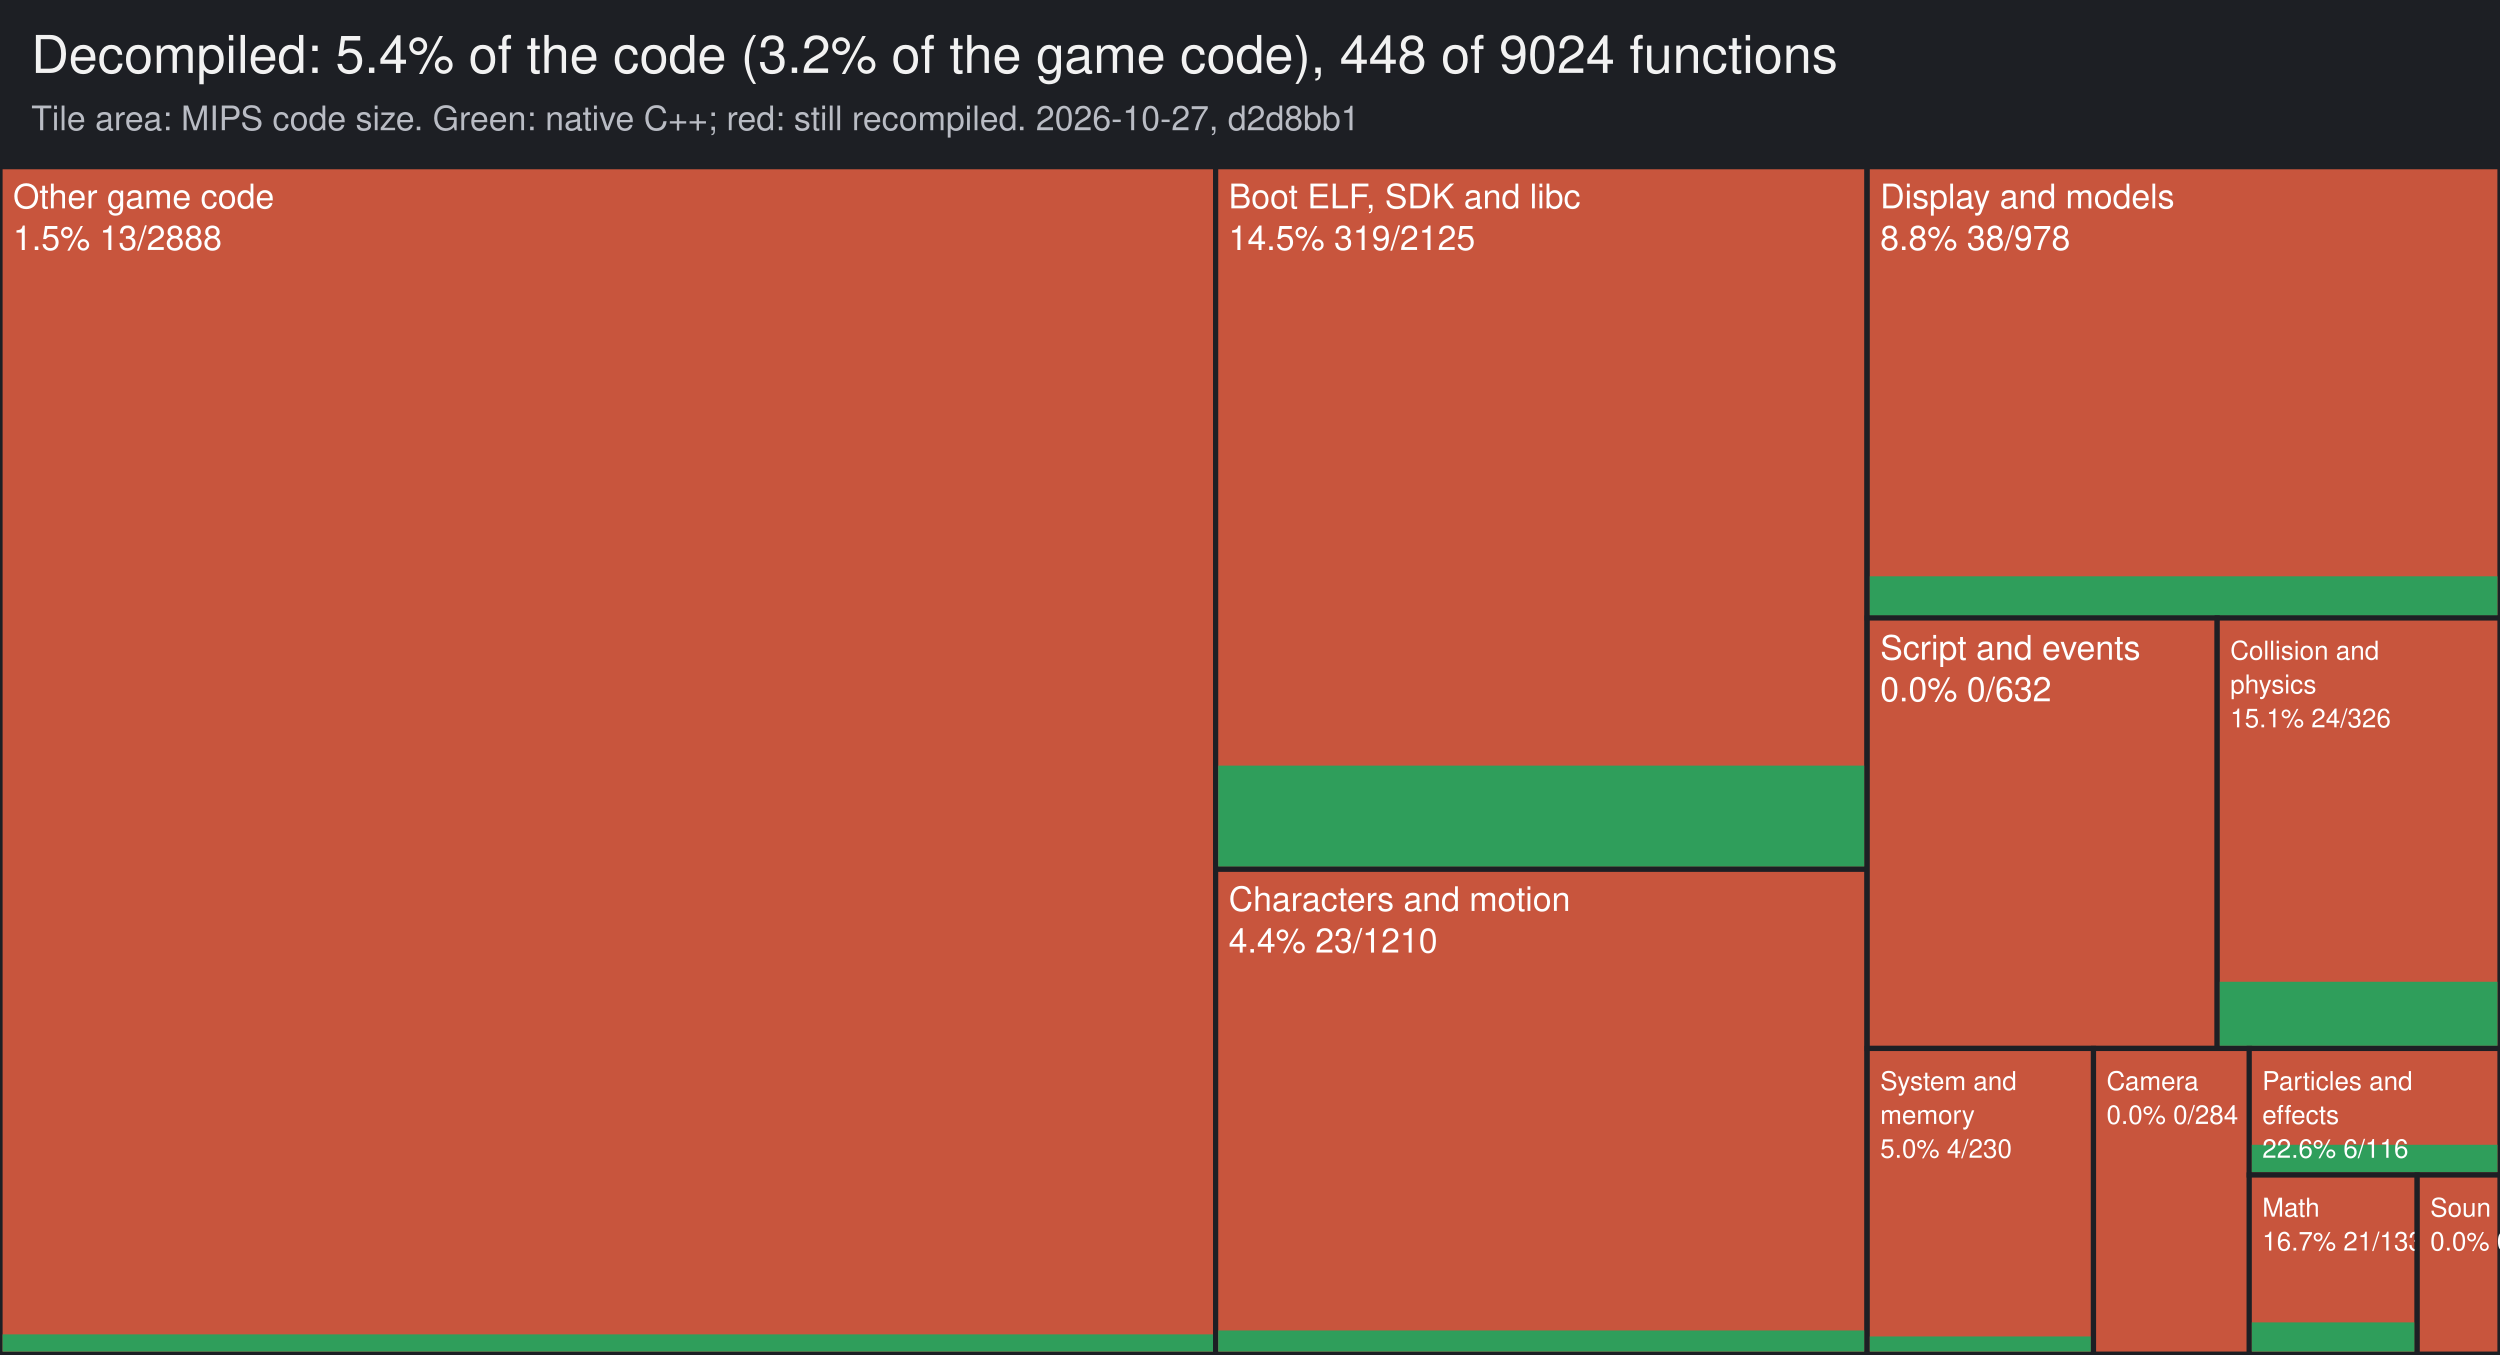
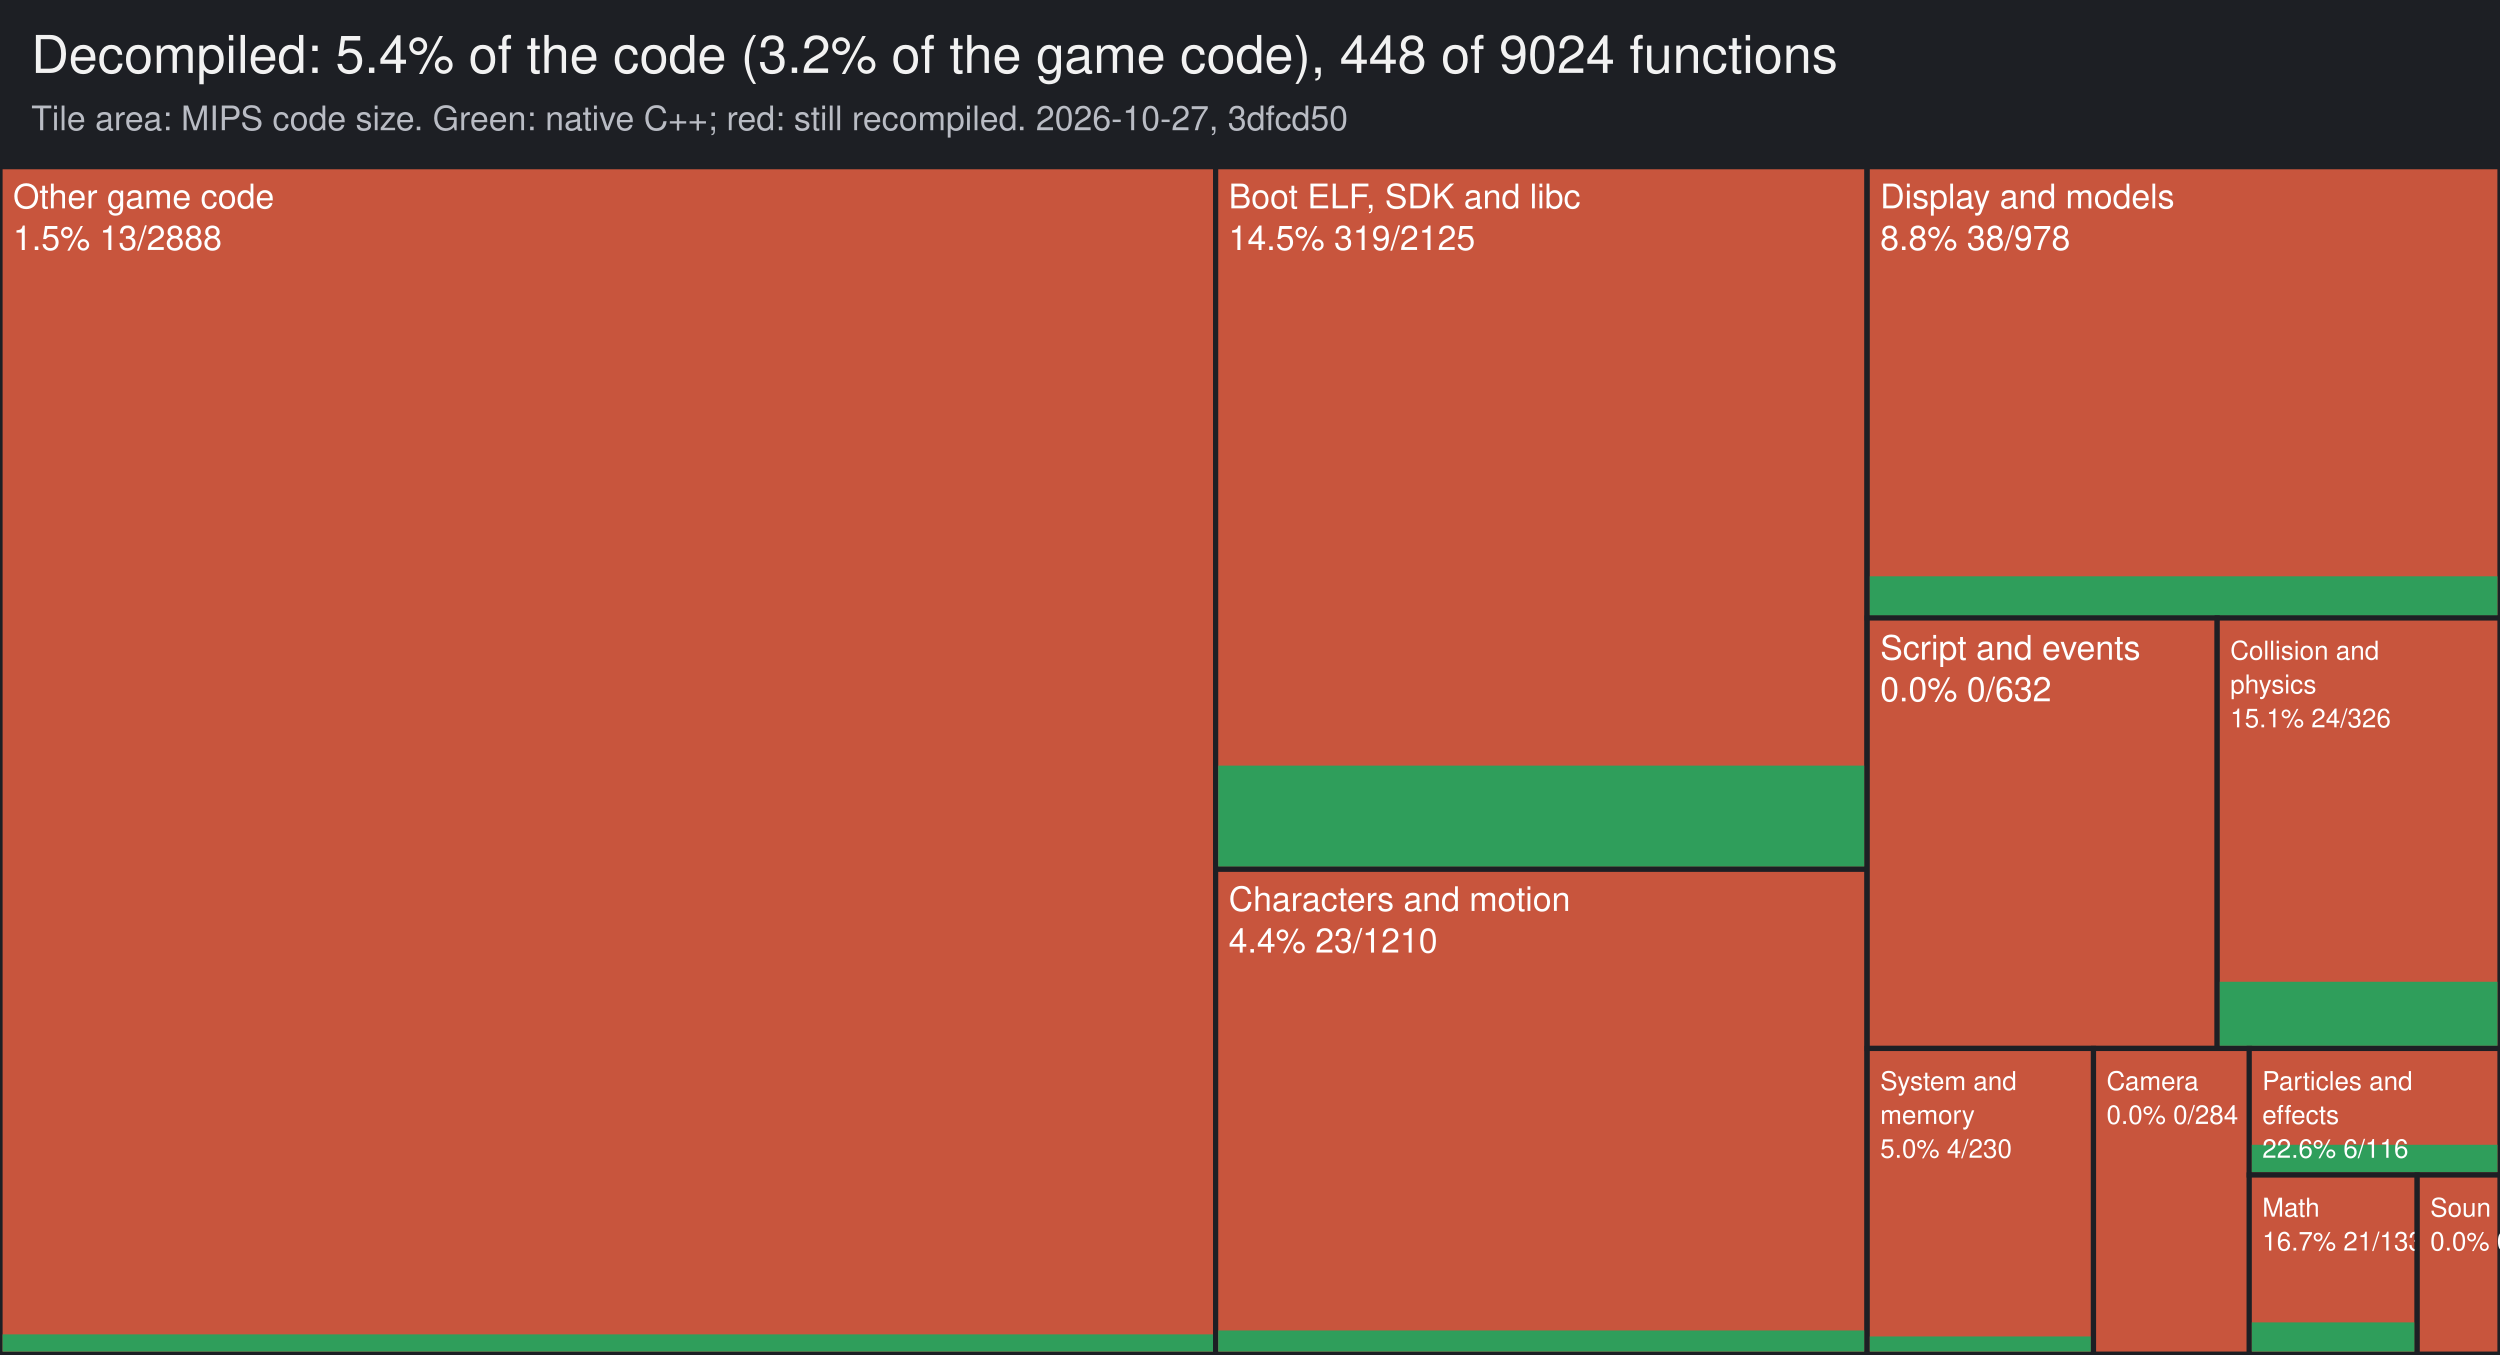
<svg xmlns="http://www.w3.org/2000/svg" width="960" height="520" font-family="Helvetica, Arial, sans-serif">
  <rect width="100%" height="100%" fill="#1d1f24" />
  <text x="12" y="28" font-size="20" fill="#f2f2f2">Decompiled: 5.4% of the code (3.2% of the game code), 448 of 9024 functions</text>
-   <text x="12" y="50" font-size="13" fill="#b9bcc4">Tile area: MIPS code size. Green: native C++; red: still recompiled. 2026-10-27, d2d8bb1</text>
+   <text x="12" y="50" font-size="13" fill="#b9bcc4">Tile area: MIPS code size. Green: native C++; red: still recompiled. 2026-10-27, 3dfcd50</text>
  <rect x="0.0" y="64.0" width="466.8" height="456.0" fill="#c8553d" stroke="#1d1f24" stroke-width="2" />
  <rect x="1.0" y="512.4" width="464.8" height="6.6" fill="#2f9e5b" />
  <text x="5.0" y="80.0" font-size="13" fill="#ffffff">Other game code</text>
  <text x="5.0" y="96.0" font-size="13" fill="#ffffff">1.5%  13/2888</text>
  <rect x="466.8" y="64.0" width="250.1" height="269.8" fill="#c8553d" stroke="#1d1f24" stroke-width="2" />
  <rect x="467.8" y="294.0" width="248.1" height="38.8" fill="#2f9e5b" />
  <text x="471.8" y="80.0" font-size="13" fill="#ffffff">Boot ELF, SDK and libc</text>
  <text x="471.8" y="96.0" font-size="13" fill="#ffffff">14.5%  319/2125</text>
  <rect x="466.8" y="333.8" width="250.1" height="186.2" fill="#c8553d" stroke="#1d1f24" stroke-width="2" />
  <rect x="467.8" y="510.9" width="248.1" height="8.1" fill="#2f9e5b" />
  <text x="471.8" y="349.8" font-size="13" fill="#ffffff">Characters and motion</text>
  <text x="471.8" y="365.8" font-size="13" fill="#ffffff">4.4%  23/1210</text>
  <rect x="717.0" y="64.0" width="243.0" height="173.3" fill="#c8553d" stroke="#1d1f24" stroke-width="2" />
  <rect x="718.0" y="221.3" width="241.0" height="15.1" fill="#2f9e5b" />
  <text x="722.0" y="80.0" font-size="13" fill="#ffffff">Display and models</text>
  <text x="722.0" y="96.0" font-size="13" fill="#ffffff">8.8%  38/978</text>
  <rect x="717.0" y="237.3" width="134.4" height="165.3" fill="#c8553d" stroke="#1d1f24" stroke-width="2" />
  <rect x="718.0" y="401.6" width="132.4" height="0.0" fill="#2f9e5b" />
  <text x="722.0" y="253.3" font-size="13" fill="#ffffff">Script and events</text>
  <text x="722.0" y="269.3" font-size="13" fill="#ffffff">0.0%  0/632</text>
  <rect x="851.4" y="237.3" width="108.6" height="165.3" fill="#c8553d" stroke="#1d1f24" stroke-width="2" />
  <rect x="852.4" y="377.0" width="106.6" height="24.6" fill="#2f9e5b" />
  <text x="856.4" y="253.3" font-size="10" fill="#ffffff">Collision and</text>
  <text x="856.4" y="266.3" font-size="10" fill="#ffffff">physics</text>
  <text x="856.4" y="279.3" font-size="10" fill="#ffffff">15.1%  24/326</text>
  <rect x="717.0" y="402.6" width="86.9" height="117.4" fill="#c8553d" stroke="#1d1f24" stroke-width="2" />
  <rect x="718.0" y="513.2" width="84.9" height="5.8" fill="#2f9e5b" />
  <text x="722.0" y="418.6" font-size="10" fill="#ffffff">System and</text>
  <text x="722.0" y="431.6" font-size="10" fill="#ffffff">memory</text>
  <text x="722.0" y="444.6" font-size="10" fill="#ffffff">5.0%  4/230</text>
  <rect x="803.9" y="402.6" width="59.9" height="117.4" fill="#c8553d" stroke="#1d1f24" stroke-width="2" />
  <rect x="804.9" y="519.0" width="57.9" height="0.0" fill="#2f9e5b" />
  <text x="808.9" y="418.6" font-size="10" fill="#ffffff">Camera</text>
  <text x="808.9" y="431.6" font-size="10" fill="#ffffff">0.0%  0/284</text>
  <rect x="863.7" y="402.6" width="96.3" height="48.6" fill="#c8553d" stroke="#1d1f24" stroke-width="2" />
  <rect x="864.7" y="439.6" width="94.3" height="10.5" fill="#2f9e5b" />
  <text x="868.7" y="418.6" font-size="10" fill="#ffffff">Particles and</text>
  <text x="868.7" y="431.6" font-size="10" fill="#ffffff">effects</text>
  <text x="868.7" y="444.6" font-size="10" fill="#ffffff">22.6%  6/116</text>
  <rect x="863.7" y="451.2" width="64.5" height="68.8" fill="#c8553d" stroke="#1d1f24" stroke-width="2" />
  <rect x="864.7" y="507.8" width="62.5" height="11.2" fill="#2f9e5b" />
  <text x="868.7" y="467.2" font-size="10" fill="#ffffff">Math</text>
  <text x="868.7" y="480.2" font-size="10" fill="#ffffff">16.7%  21/133</text>
  <rect x="928.2" y="451.2" width="31.8" height="68.8" fill="#c8553d" stroke="#1d1f24" stroke-width="2" />
  <rect x="929.2" y="519.0" width="29.8" height="0.0" fill="#2f9e5b" />
  <text x="933.2" y="467.2" font-size="10" fill="#ffffff">Soun</text>
  <text x="933.2" y="480.2" font-size="10" fill="#ffffff">0.0%  0/102</text>
</svg>
